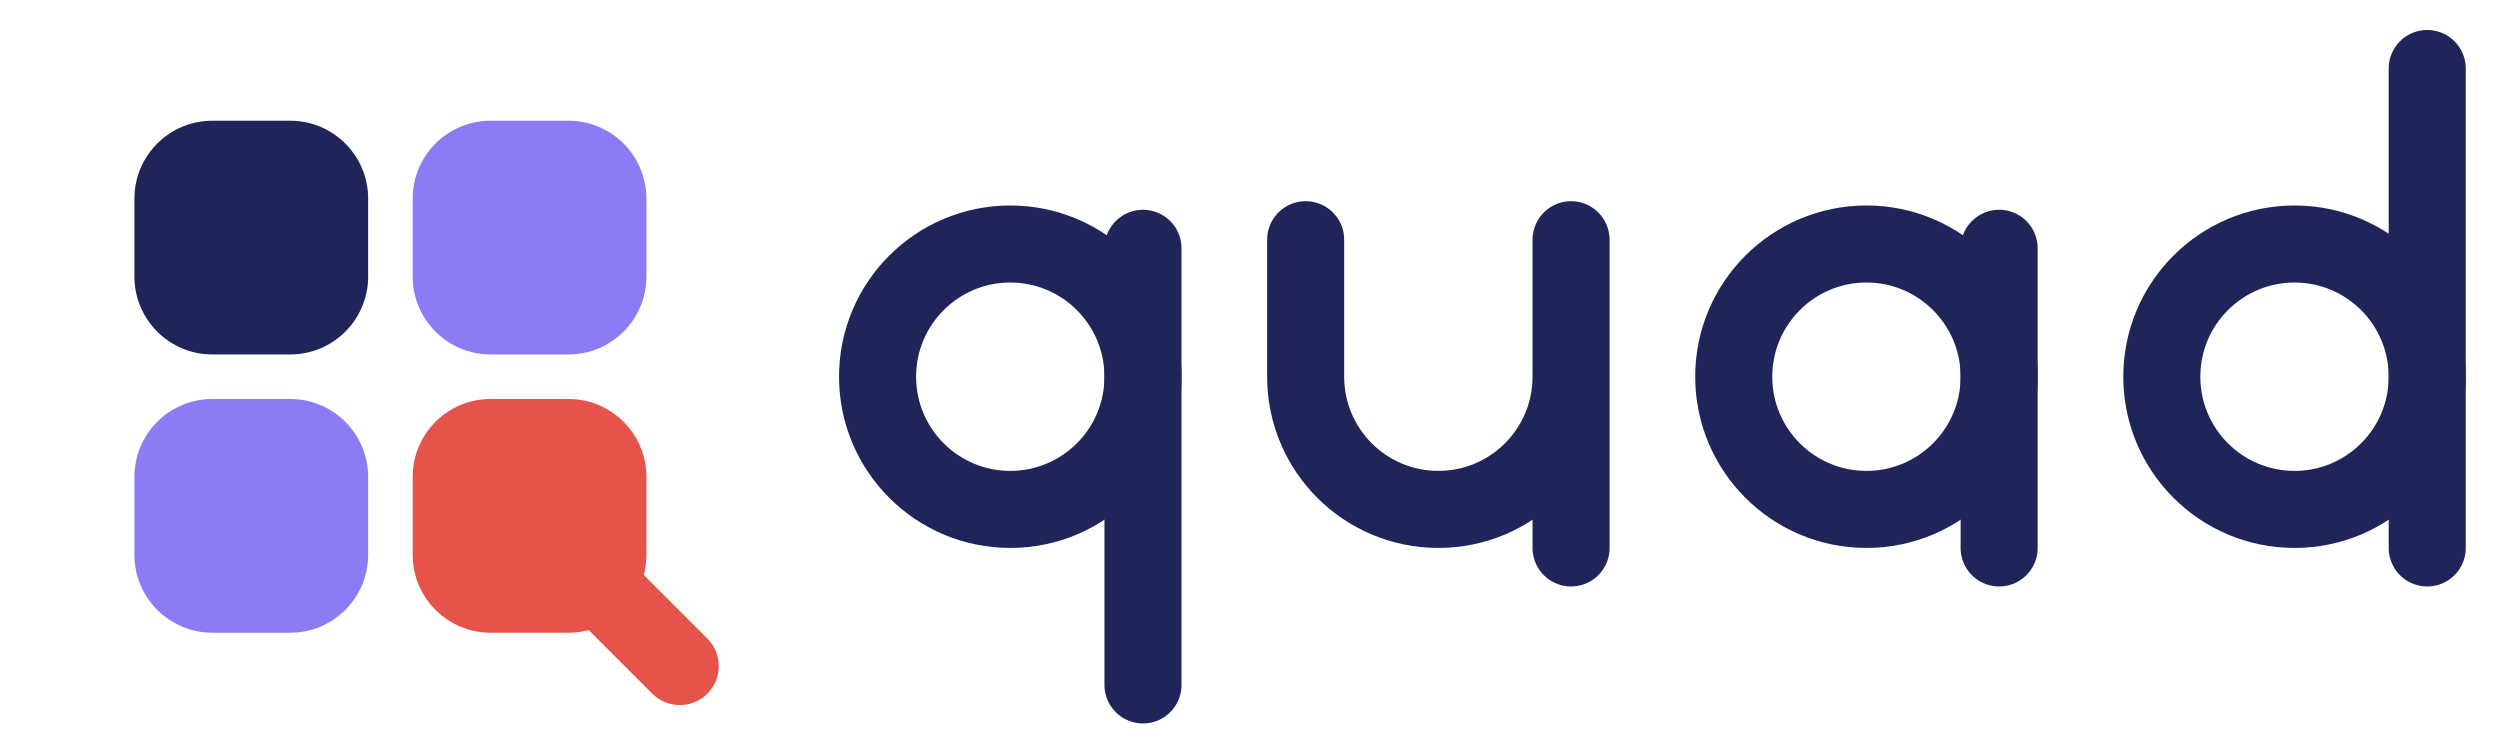
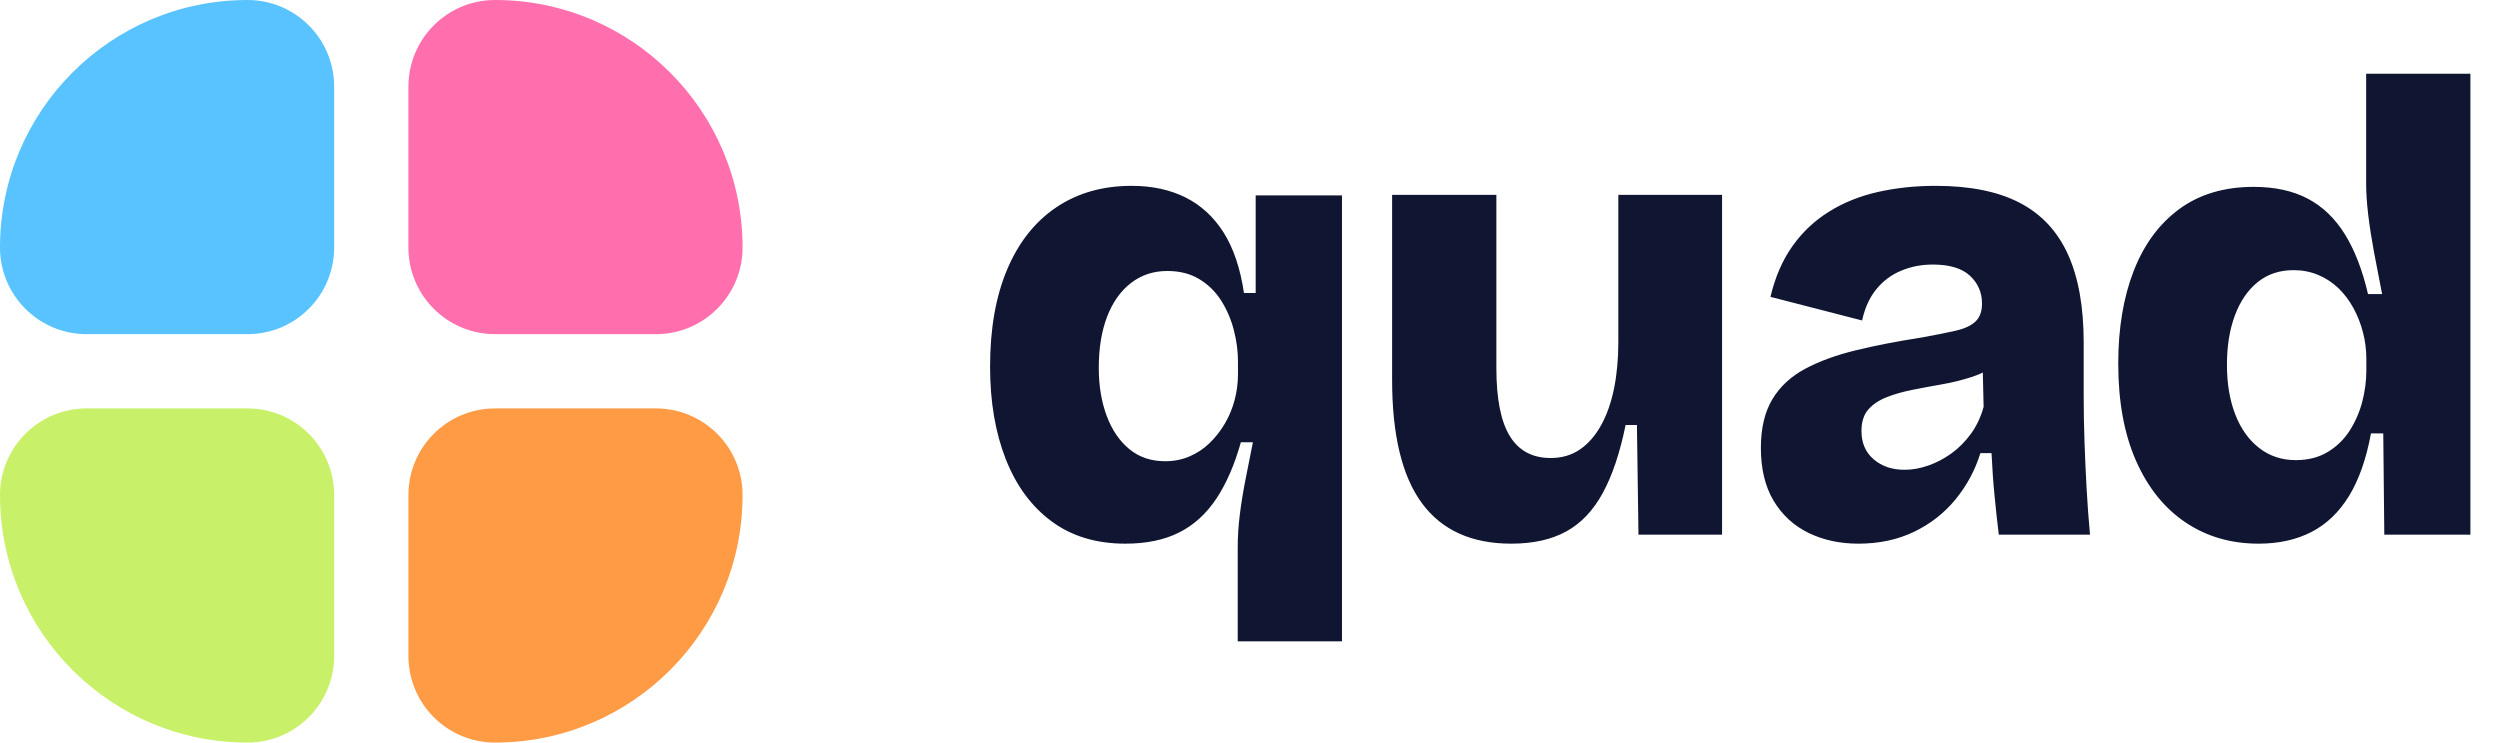
- <svg xmlns="http://www.w3.org/2000/svg" viewBox="-4 -4 292 86" role="img" aria-label="Quad">
-   <g transform="translate(0 -1.6) scale(1.3)">
-     <rect x="9" y="9" width="21" height="21" rx="7" fill="#1F2559" />
-     <rect x="34" y="9" width="21" height="21" rx="7" fill="#8B7CF6" />
-     <rect x="9" y="34" width="21" height="21" rx="7" fill="#8B7CF6" />
-     <rect x="34" y="34" width="21" height="21" rx="7" fill="#E5534B" />
-     <path d="M49 49l9 9" stroke="#E5534B" stroke-width="7" stroke-linecap="round" />
-   </g>
-   <g transform="translate(94 0)">
-     <g fill="none" stroke="#1F2559" stroke-width="9" stroke-linecap="round">
-       <circle cx="20" cy="40" r="15.5" />
-       <path d="M35.5 25V76" />
-       <path d="M54.5 24V40A15.5 15.5 0 0 0 85.5 40M85.5 24V60" />
-       <circle cx="120" cy="40" r="15.5" />
-       <path d="M135.5 25V60" />
-       <circle cx="170" cy="40" r="15.5" />
-       <path d="M185.5 4V60" />
-     </g>
-   </g>
+ <svg xmlns="http://www.w3.org/2000/svg" viewBox="0 0 101 30" role="img" aria-label="Quad">
+   <path d="M0 10A10 10 0 0 1 10 0A3.5 3.5 0 0 1 13.5 3.5V10A3.5 3.5 0 0 1 10 13.5H3.5A3.5 3.5 0 0 1 0 10Z" fill="#59C3FF" />
+   <path d="M0 10A10 10 0 0 1 10 0A3.5 3.5 0 0 1 13.5 3.5V10A3.5 3.5 0 0 1 10 13.5H3.5A3.5 3.5 0 0 1 0 10Z" fill="#FF6FAE" transform="translate(30 0) scale(-1 1)" />
+   <path d="M0 10A10 10 0 0 1 10 0A3.5 3.5 0 0 1 13.5 3.5V10A3.5 3.5 0 0 1 10 13.5H3.5A3.5 3.5 0 0 1 0 10Z" fill="#C8F169" transform="translate(0 30) scale(1 -1)" />
+   <path d="M0 10A10 10 0 0 1 10 0A3.5 3.5 0 0 1 13.5 3.5V10A3.5 3.5 0 0 1 10 13.5H3.5A3.5 3.5 0 0 1 0 10Z" fill="#FF9B45" transform="translate(30 30) scale(-1 -1)" />
+   <path transform="translate(39.175 21.6) scale(0.026)" fill="#101632" d="M416.5 165.8V19.6Q416.5 -5.1 419.8 -31.6Q423.1 -58 428.8 -86.7Q434.5 -115.4 440.1 -143.6H421.4Q406.8 -91.5 383.4 -56.1Q360 -20.8 325.5 -3.4Q291 14 241.9 14Q174 14 127.1 -20.8Q80.3 -55.5 56 -117.5Q31.7 -179.5 31.7 -261.1Q31.7 -349.5 58.3 -412.2Q84.8 -475 134.4 -508.5Q184 -542 251.6 -542Q299 -542 335.1 -524.1Q371.2 -506.2 394.5 -469.6Q417.7 -432.9 426.2 -375.5H444.4V-527.2H578.5V-277V165.8ZM303.7 -114.1Q324.2 -114.1 341.4 -121.5Q358.7 -128.8 372.5 -142Q386.3 -155.3 396.4 -172.4Q406.5 -189.5 411.7 -209.2Q416.9 -228.9 416.9 -250V-268.9Q416.9 -293.1 410.4 -318.1Q403.9 -343.1 390.7 -363.8Q377.5 -384.6 356.7 -397.1Q335.9 -409.7 307.1 -409.7Q274.7 -409.7 250.6 -391Q226.4 -372.3 213.5 -338.6Q200.6 -304.9 200.6 -259.2Q200.6 -217.5 212.9 -184.6Q225.2 -151.7 248.1 -132.9Q270.9 -114.1 303.7 -114.1Z M841.6 14Q749.1 14 702.8 -48.8Q656.4 -111.7 656.4 -240.5V-528H818.4V-258.7Q818.4 -187 839.4 -153Q860.3 -119.1 902.7 -119.1Q928.7 -119.1 948 -132.2Q967.3 -145.3 980.9 -169.6Q994.5 -194 1001.2 -226.9Q1007.9 -259.9 1007.9 -299.7V-528H1169.1V-217.8V0H1039.2L1036.8 -170.4H1019.2Q1006 -105.5 983.7 -64.7Q961.5 -23.9 927 -5Q892.4 14 841.6 14Z M1380.9 14Q1337.7 14 1303.3 -2.8Q1268.9 -19.7 1249.1 -52.8Q1229.4 -85.9 1229.4 -134.9Q1229.4 -180.6 1247.2 -210.3Q1265 -240 1298.2 -257.7Q1331.4 -275.4 1377.1 -286.5Q1422.8 -297.6 1478.4 -306.2Q1511.8 -312.2 1532.5 -317Q1553.2 -321.8 1563.1 -331.4Q1573 -341 1573 -359Q1573 -384.8 1554.4 -402.2Q1535.7 -419.7 1496.7 -419.7Q1469.8 -419.7 1447 -410Q1424.2 -400.4 1408.6 -381.1Q1393 -361.9 1386.7 -332.8L1244.3 -369.5Q1255.2 -415.5 1278.3 -448.1Q1301.3 -480.7 1335 -501.7Q1368.6 -522.8 1410.9 -532.4Q1453.2 -542 1501 -542Q1580.9 -542 1631.5 -515.7Q1682 -489.5 1706.5 -435.6Q1731 -381.7 1731 -298.7V-215.2Q1731 -179.8 1732.3 -143.8Q1733.5 -107.9 1735.5 -72.1Q1737.5 -36.2 1740.8 0H1599.1Q1595.9 -25.5 1592.7 -58.4Q1589.4 -91.4 1587.8 -126.7H1570.5Q1558.4 -87.4 1532.1 -55.1Q1505.8 -22.9 1467.5 -4.5Q1429.2 14 1380.9 14ZM1452.8 -100.8Q1470.6 -100.8 1489.3 -107.3Q1508 -113.8 1525 -125.9Q1542.1 -138.1 1555.6 -156.5Q1569 -174.9 1575.5 -198.5L1573.9 -267.9L1596 -264.4Q1579.1 -252.2 1557 -245Q1534.8 -237.8 1511.4 -233.7Q1488 -229.6 1465.3 -225.1Q1442.6 -220.6 1424.6 -213.5Q1406.7 -206.4 1396.2 -194.3Q1385.7 -182.2 1385.7 -161Q1385.7 -133.4 1404.6 -117.1Q1423.5 -100.8 1452.8 -100.8Z M2002.7 14Q1938.4 14 1889.3 -19Q1840.1 -52 1812.4 -114.6Q1784.7 -177.2 1784.7 -266Q1784.7 -348 1808.7 -409.8Q1832.7 -471.5 1879.5 -505.9Q1926.4 -540.4 1995.1 -540.4Q2044.3 -540.4 2079 -522.2Q2113.7 -504 2136.7 -467Q2159.7 -430.1 2172.8 -373.8H2194.7Q2188.1 -407 2182.3 -438Q2176.5 -469 2173.2 -496.3Q2169.9 -523.7 2169.9 -545V-716.2H2331.9V-245.9V0H2198.1L2196.5 -157.3H2177.4Q2166.4 -97.7 2143.1 -59.8Q2119.8 -22 2084.6 -4Q2049.5 14 2002.7 14ZM2060.5 -115.8Q2089.2 -115.8 2110.1 -128.4Q2130.9 -140.9 2144.1 -161.3Q2157.3 -181.8 2163.8 -206.3Q2170.2 -230.9 2170.2 -255V-273.3Q2170.2 -294.4 2165 -314.2Q2159.9 -334.1 2150.3 -351.8Q2140.7 -369.5 2126.9 -382.9Q2113 -396.2 2095.3 -403.6Q2077.6 -411 2057.1 -411Q2024.5 -411 2001.5 -392.5Q1978.4 -373.9 1966 -340.8Q1953.6 -307.7 1953.6 -263.9Q1953.6 -220 1966.6 -186.6Q1979.6 -153.2 2003.9 -134.5Q2028.1 -115.8 2060.5 -115.8Z" />
</svg>
